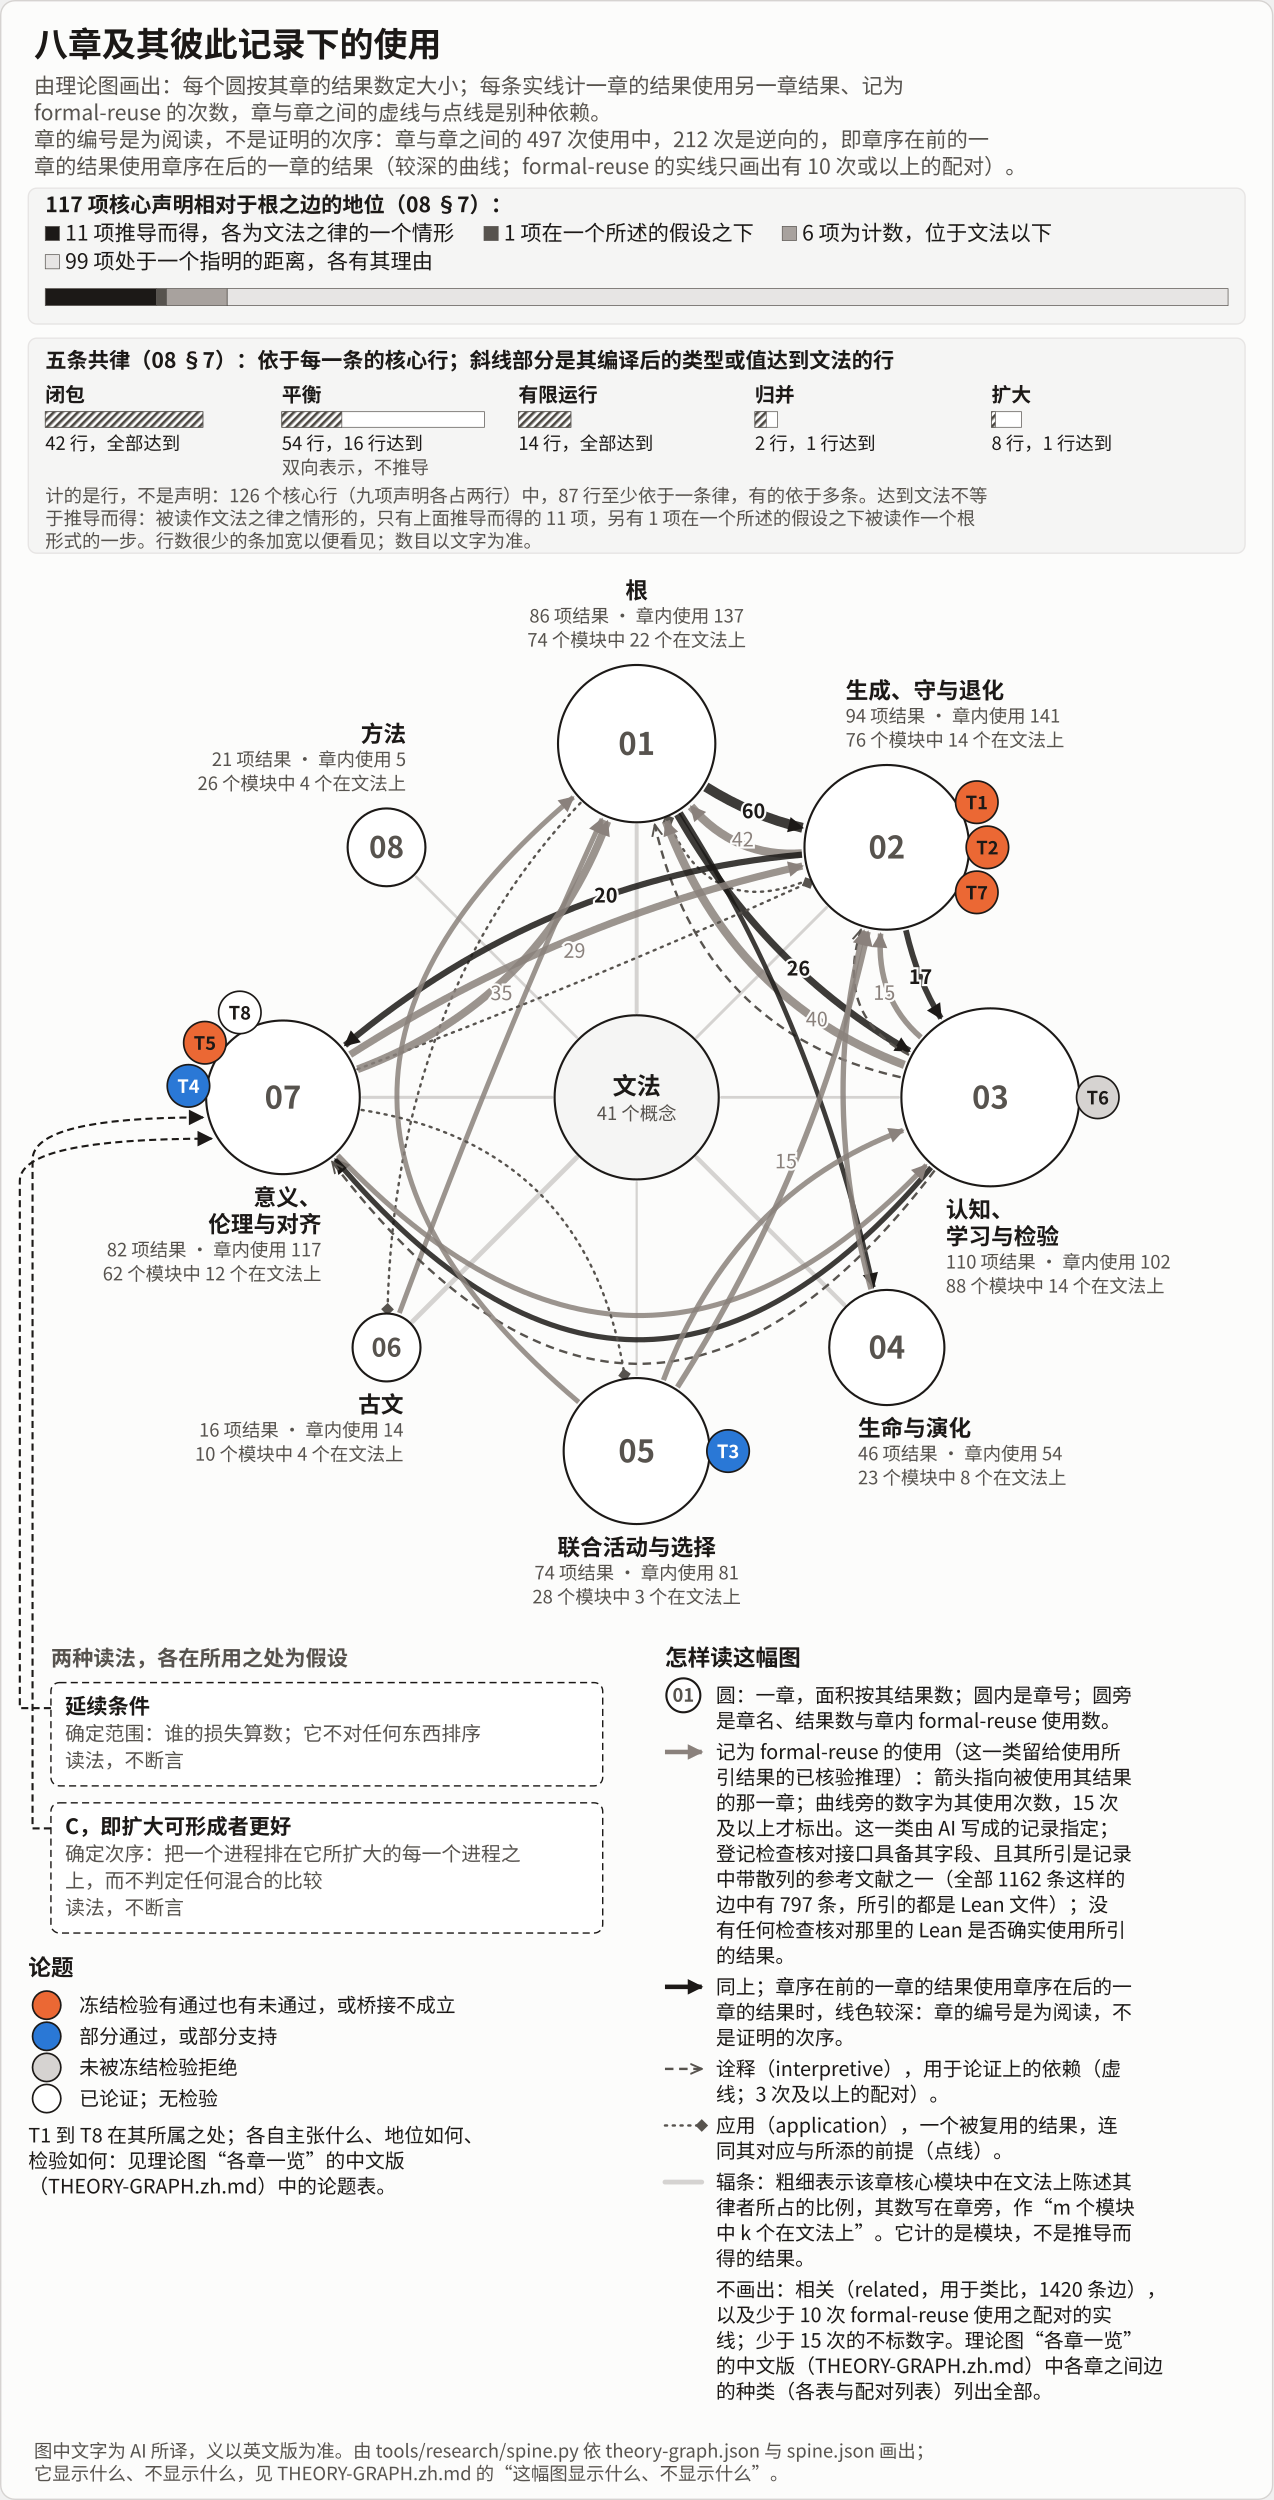
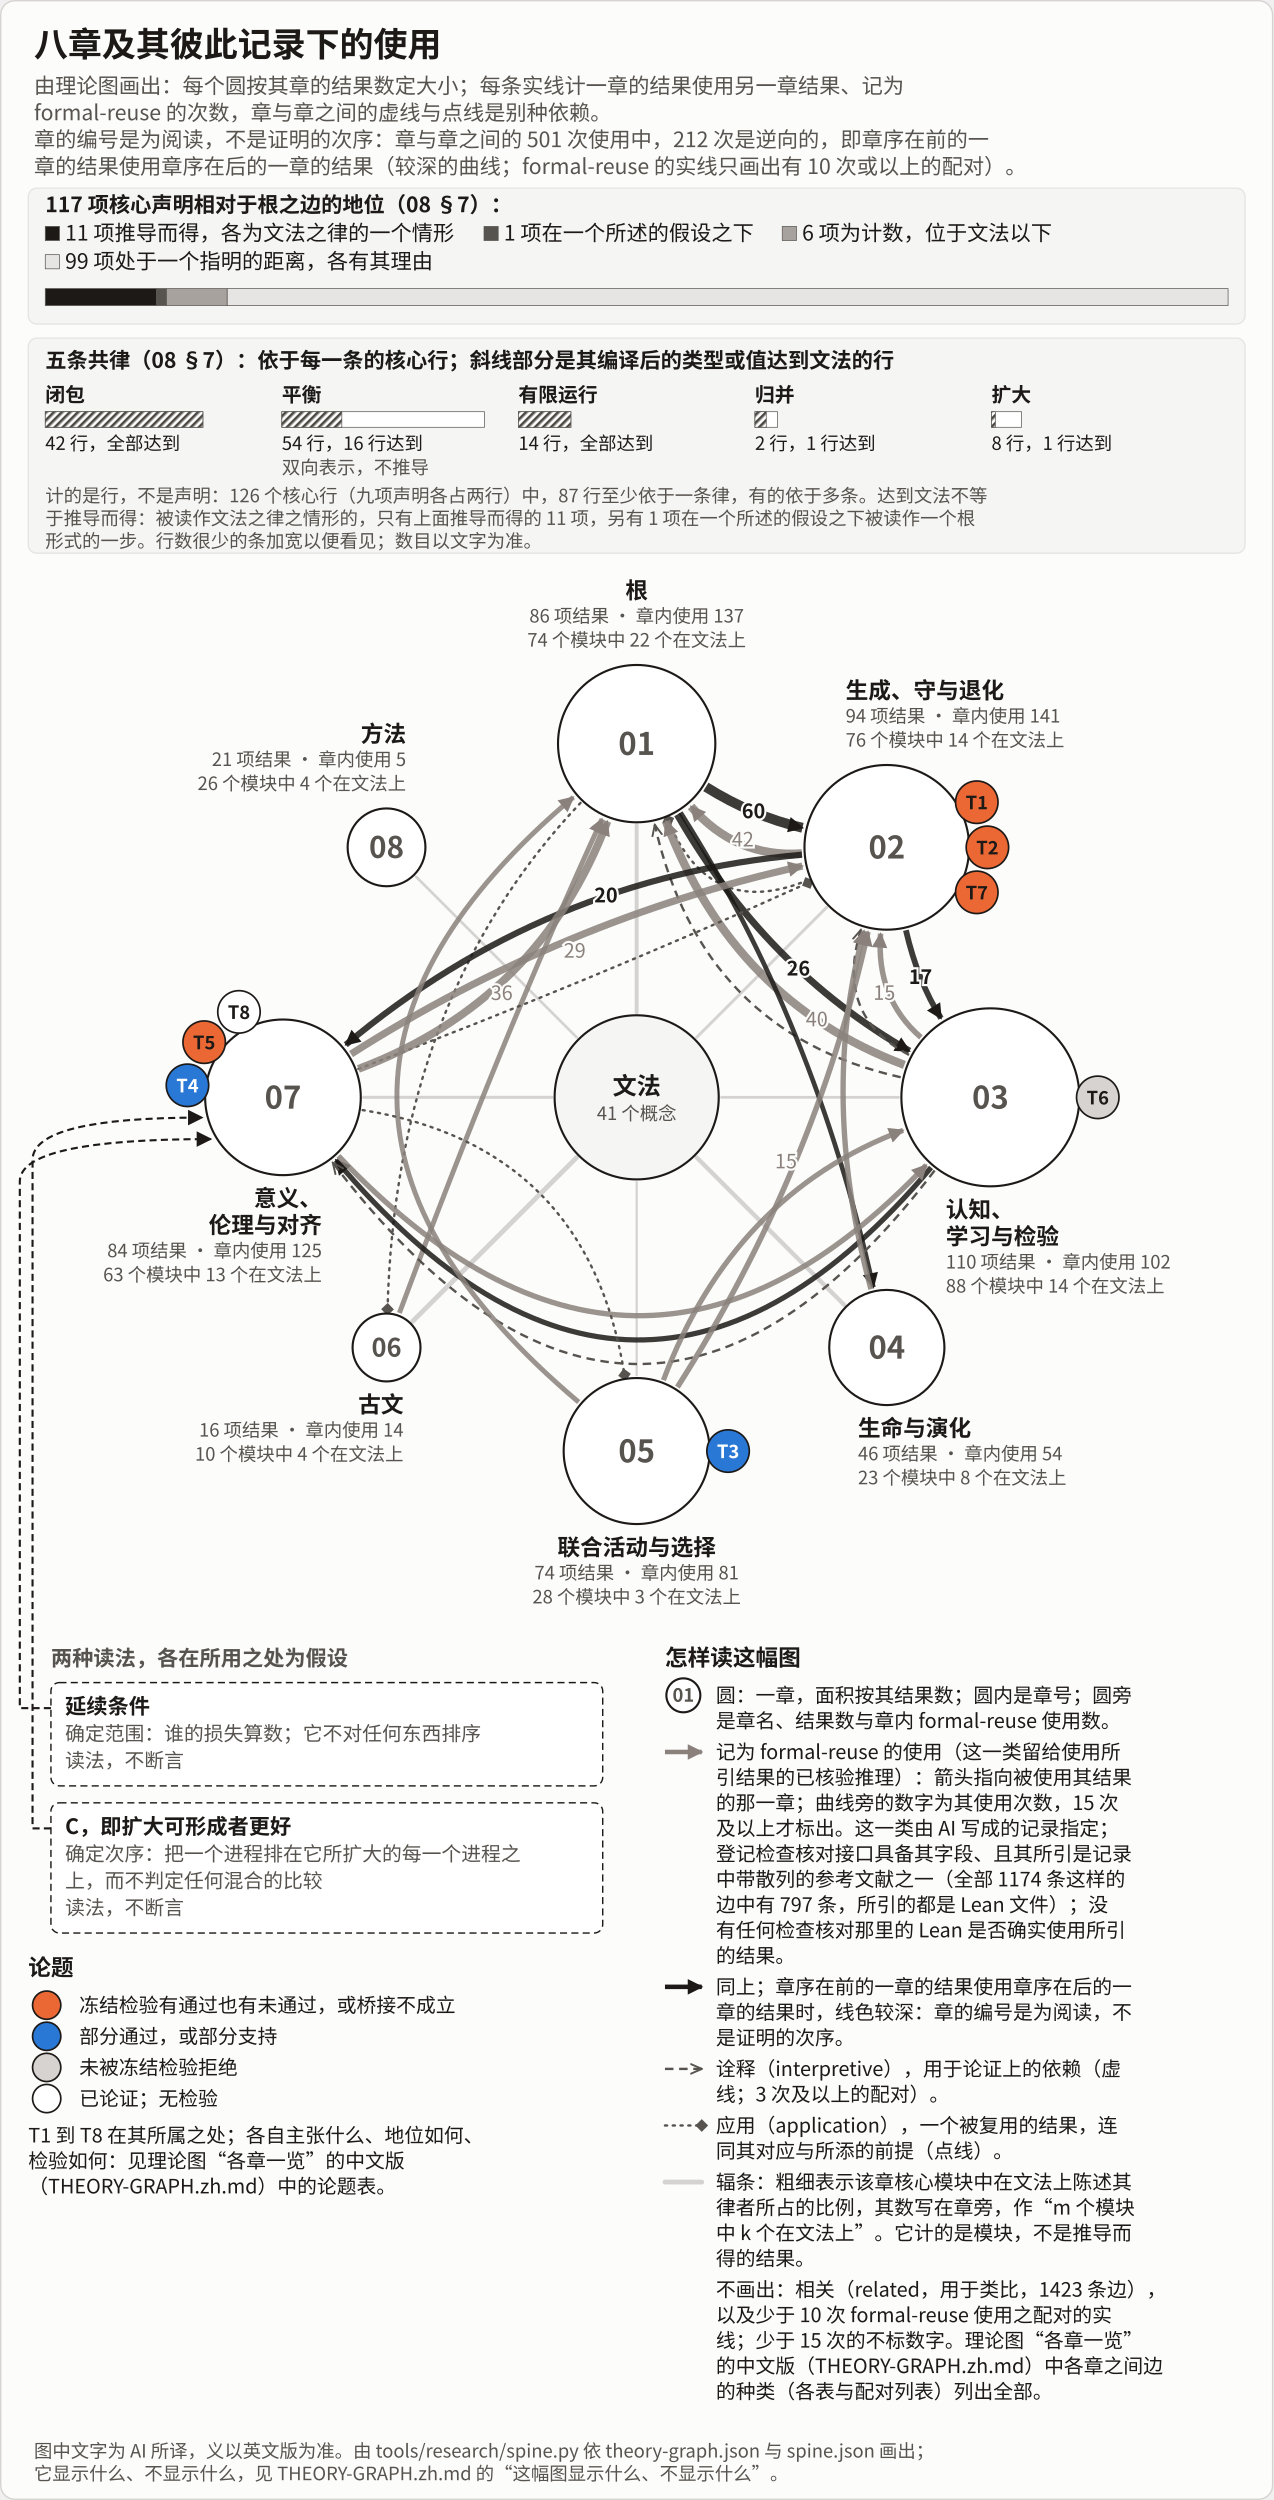
<svg xmlns="http://www.w3.org/2000/svg" viewBox="0 0 900 1767" width="900" height="1767" role="img" aria-labelledby="spine-title spine-desc" font-family="'PingFang SC', 'Hiragino Sans GB', 'Noto Sans CJK SC', 'Microsoft YaHei', sans-serif">
  <defs>
    <marker id="fwd" viewBox="0 0 10 10" refX="9" refY="5" markerWidth="11" markerHeight="11" markerUnits="userSpaceOnUse" orient="auto">
      <path d="M0,0 L10,5 L0,10 z" fill="#8a817c" />
    </marker>
    <marker id="back" viewBox="0 0 10 10" refX="9" refY="5" markerWidth="11" markerHeight="11" markerUnits="userSpaceOnUse" orient="auto">
      <path d="M0,0 L10,5 L0,10 z" fill="#1c1917" />
    </marker>
    <marker id="thin" viewBox="0 0 10 10" refX="9" refY="5" markerWidth="9" markerHeight="9" markerUnits="userSpaceOnUse" orient="auto">
      <path d="M0,1 L9,5 L0,9" fill="none" stroke="#57534e" stroke-width="1.5" />
    </marker>
    <marker id="diamond" viewBox="0 0 10 10" refX="5" refY="5" markerWidth="9" markerHeight="9" markerUnits="userSpaceOnUse" orient="auto">
      <path d="M5,0 L10,5 L5,10 L0,5 z" fill="#57534e" />
    </marker>
    <pattern id="reach" width="4" height="4" patternUnits="userSpaceOnUse" patternTransform="rotate(45)">
      <rect width="4" height="4" fill="#ffffff" />
      <rect width="2" height="4" fill="#57534e" />
    </pattern>
  </defs>
  <rect x="0.5" y="0.5" width="899" height="1766" rx="10" fill="#fcfcfb" stroke="#d6d3d1" />
  <text x="24" y="40" font-size="24" font-weight="bold" text-anchor="start" fill="#1c1917">八章及其彼此记录下的使用</text>
  <text x="24" y="66" font-size="15" text-anchor="start" fill="#57534e">由理论图画出：每个圆按其章的结果数定大小；每条实线计一章的结果使用另一章结果、记为</text>
  <text x="24" y="85" font-size="15" text-anchor="start" fill="#57534e">formal-reuse 的次数，章与章之间的虚线与点线是别种依赖。</text>
-   <text x="24" y="104" font-size="15" text-anchor="start" fill="#57534e">章的编号是为阅读，不是证明的次序：章与章之间的 497 次使用中，212 次是逆向的，即章序在前的一</text>
+   <text x="24" y="104" font-size="15" text-anchor="start" fill="#57534e">章的编号是为阅读，不是证明的次序：章与章之间的 501 次使用中，212 次是逆向的，即章序在前的一</text>
  <text x="24" y="123" font-size="15" text-anchor="start" fill="#57534e">章的结果使用章序在后的一章的结果（较深的曲线；formal-reuse 的实线只画出有 10 次或以上的配对）。</text>
  <rect x="20" y="133" width="860" height="96" rx="6" fill="#f5f5f4" stroke="#e7e5e4" />
  <text x="32" y="150" font-size="15" font-weight="bold" text-anchor="start" fill="#1c1917">117 项核心声明相对于根之边的地位（08 §7）：</text>
  <rect x="32" y="160" width="10" height="10" fill="#1c1917" stroke="#57534e" stroke-width="0.5" />
  <text x="46" y="170" font-size="15" text-anchor="start" fill="#1c1917">11 项推导而得，各为文法之律的一个情形</text>
  <rect x="342.1" y="160" width="10" height="10" fill="#57534e" stroke="#57534e" stroke-width="0.5" />
  <text x="356.1" y="170" font-size="15" text-anchor="start" fill="#1c1917">1 项在一个所述的假设之下</text>
  <rect x="552.9" y="160" width="10" height="10" fill="#a8a29e" stroke="#57534e" stroke-width="0.5" />
  <text x="566.9" y="170" font-size="15" text-anchor="start" fill="#1c1917">6 项为计数，位于文法以下</text>
  <rect x="32" y="180" width="10" height="10" fill="#e7e5e4" stroke="#57534e" stroke-width="0.5" />
  <text x="46" y="190" font-size="15" text-anchor="start" fill="#1c1917">99 项处于一个指明的距离，各有其理由</text>
  <rect x="32" y="204" width="78.6" height="12" fill="#1c1917" stroke="#57534e" stroke-width="0.5" />
  <rect x="110.6" y="204" width="7.1" height="12" fill="#57534e" stroke="#57534e" stroke-width="0.5" />
  <rect x="117.7" y="204" width="42.9" height="12" fill="#a8a29e" stroke="#57534e" stroke-width="0.5" />
  <rect x="160.6" y="204" width="707.4" height="12" fill="#e7e5e4" stroke="#57534e" stroke-width="0.5" />
  <rect x="20" y="239" width="860" height="152" rx="6" fill="#f5f5f4" stroke="#e7e5e4" />
  <text x="32" y="260" font-size="15" font-weight="bold" text-anchor="start" fill="#1c1917">五条共律（08 §7）：依于每一条的核心行；斜线部分是其编译后的类型或值达到文法的行</text>
  <text x="32" y="284" font-size="14" font-weight="bold" text-anchor="start" fill="#1c1917">闭包</text>
  <rect x="32" y="291" width="111.4" height="11" fill="#ffffff" stroke="#57534e" stroke-width="0.5" />
  <rect x="32" y="291" width="111.4" height="11" fill="url(#reach)" stroke="#57534e" stroke-width="0.5" />
  <text x="32" y="318" font-size="13" text-anchor="start" fill="#1c1917">42 行，全部达到</text>
  <text x="199.2" y="284" font-size="14" font-weight="bold" text-anchor="start" fill="#1c1917">平衡</text>
  <rect x="199.2" y="291" width="143.2" height="11" fill="#ffffff" stroke="#57534e" stroke-width="0.5" />
  <rect x="199.2" y="291" width="42.4" height="11" fill="url(#reach)" stroke="#57534e" stroke-width="0.5" />
  <text x="199.2" y="318" font-size="13" text-anchor="start" fill="#1c1917">54 行，16 行达到</text>
  <text x="199.2" y="335" font-size="13" text-anchor="start" fill="#57534e">双向表示，不推导</text>
  <text x="366.4" y="284" font-size="14" font-weight="bold" text-anchor="start" fill="#1c1917">有限运行</text>
  <rect x="366.4" y="291" width="37.1" height="11" fill="#ffffff" stroke="#57534e" stroke-width="0.5" />
  <rect x="366.4" y="291" width="37.1" height="11" fill="url(#reach)" stroke="#57534e" stroke-width="0.5" />
  <text x="366.4" y="318" font-size="13" text-anchor="start" fill="#1c1917">14 行，全部达到</text>
  <text x="533.6" y="284" font-size="14" font-weight="bold" text-anchor="start" fill="#1c1917">归并</text>
  <rect x="533.6" y="291" width="16" height="11" fill="#ffffff" stroke="#57534e" stroke-width="0.5" />
  <rect x="533.6" y="291" width="8" height="11" fill="url(#reach)" stroke="#57534e" stroke-width="0.5" />
  <text x="533.6" y="318" font-size="13" text-anchor="start" fill="#1c1917">2 行，1 行达到</text>
  <text x="700.8" y="284" font-size="14" font-weight="bold" text-anchor="start" fill="#1c1917">扩大</text>
  <rect x="700.8" y="291" width="21.2" height="11" fill="#ffffff" stroke="#57534e" stroke-width="0.5" />
  <rect x="700.8" y="291" width="2.7" height="11" fill="url(#reach)" stroke="#57534e" stroke-width="0.5" />
  <text x="700.8" y="318" font-size="13" text-anchor="start" fill="#1c1917">8 行，1 行达到</text>
  <text x="32" y="355" font-size="13" text-anchor="start" fill="#57534e">计的是行，不是声明：126 个核心行（九项声明各占两行）中，87 行至少依于一条律，有的依于多条。达到文法不等</text>
  <text x="32" y="371" font-size="13" text-anchor="start" fill="#57534e">于推导而得：被读作文法之律之情形的，只有上面推导而得的 11 项，另有 1 项在一个所述的假设之下被读作一个根</text>
  <text x="32" y="387" font-size="13" text-anchor="start" fill="#57534e">形式的一步。行数很少的条加宽以便看见；数目以文字为准。</text>
  <line x1="450" y1="583.3" x2="450" y2="715.6" stroke="#a8a29e" stroke-opacity="0.45" stroke-width="2.8" stroke-linecap="round" />
  <line x1="584.2" y1="641.4" x2="492.4" y2="733.2" stroke="#a8a29e" stroke-opacity="0.45" stroke-width="2.1" stroke-linecap="round" />
  <line x1="635.1" y1="775.6" x2="510" y2="775.6" stroke="#a8a29e" stroke-opacity="0.45" stroke-width="2" stroke-linecap="round" />
  <line x1="596.6" y1="922.2" x2="492.4" y2="818.1" stroke="#a8a29e" stroke-opacity="0.45" stroke-width="3.1" stroke-linecap="round" />
  <line x1="450" y1="972" x2="450" y2="835.6" stroke="#a8a29e" stroke-opacity="0.45" stroke-width="1.6" stroke-linecap="round" />
  <line x1="291.6" y1="934" x2="407.6" y2="818.1" stroke="#a8a29e" stroke-opacity="0.45" stroke-width="3.4" stroke-linecap="round" />
-   <line x1="256.3" y1="775.6" x2="390" y2="775.6" stroke="#a8a29e" stroke-opacity="0.45" stroke-width="2.2" stroke-linecap="round" />
+   <line x1="257" y1="775.6" x2="390" y2="775.6" stroke="#a8a29e" stroke-opacity="0.45" stroke-width="2.2" stroke-linecap="round" />
  <line x1="294.1" y1="619.7" x2="407.6" y2="733.2" stroke="#a8a29e" stroke-opacity="0.45" stroke-width="1.9" stroke-linecap="round" />
  <circle cx="450" cy="775.6" r="58" fill="#f5f5f4" stroke="#1c1917" stroke-width="1.5" />
  <text x="450" y="773.6" font-size="17" font-weight="bold" text-anchor="middle" fill="#1c1917">文法</text>
  <text x="450" y="791.6" font-size="13" text-anchor="middle" fill="#57534e">41 个概念</text>
  <path d="M498.9,556.2 Q532.3,577 567.2,585.1" fill="none" stroke="#1c1917" stroke-opacity="0.85" stroke-width="7" marker-end="url(#back)" />
  <path d="M566.8,603.2 Q520,606.6 488.4,570" fill="none" stroke="#8a817c" stroke-opacity="0.85" stroke-width="6" marker-end="url(#fwd)" />
  <path d="M571.2,622 Q501.7,650.9 472.3,579.9" fill="none" stroke="#57534e" stroke-width="1.7" stroke-dasharray="1.5 4" stroke-linecap="round" marker-end="url(#diamond)" />
  <path d="M478.7,575.7 Q541.1,684.6 642.8,742.9" fill="none" stroke="#1c1917" stroke-opacity="0.85" stroke-width="4.9" marker-end="url(#back)" />
  <path d="M639.2,752.7 Q518.4,707.2 470.7,580.5" fill="none" stroke="#8a817c" stroke-opacity="0.85" stroke-width="5.9" marker-end="url(#fwd)" />
  <path d="M636.6,761.4 Q495.8,729.8 462.8,582.9" fill="none" stroke="#57534e" stroke-width="1.7" stroke-dasharray="6 4" marker-end="url(#thin)" />
  <path d="M481,574.3 Q576,723.5 617.3,909.8" fill="none" stroke="#1c1917" stroke-opacity="0.85" stroke-width="3.3" marker-end="url(#back)" />
  <path d="M410.3,567.5 Q279.7,705.1 273.9,925.4" fill="none" stroke="#57534e" stroke-width="1.7" stroke-dasharray="1.5 4" stroke-linecap="round" marker-end="url(#diamond)" />
  <path d="M282.3,928 Q353.6,735.7 425.5,578.9" fill="none" stroke="#8a817c" stroke-opacity="0.85" stroke-width="3.5" marker-end="url(#fwd)" />
  <path d="M640.3,657.5 Q648.6,693.4 665.1,719.7" fill="none" stroke="#1c1917" stroke-opacity="0.85" stroke-width="4.1" marker-end="url(#back)" />
  <path d="M650.9,733.2 Q619,705.6 622.4,659.9" fill="none" stroke="#8a817c" stroke-opacity="0.85" stroke-width="3.9" marker-end="url(#fwd)" />
  <path d="M642.5,745.6 Q589.5,717.9 608.5,657.2" fill="none" stroke="#57534e" stroke-width="1.7" stroke-dasharray="6 4" marker-end="url(#thin)" />
-   <path d="M566.8,604.1 Q385.6,620.1 243.9,738.8" fill="none" stroke="#1c1917" stroke-opacity="0.85" stroke-width="4.4" marker-end="url(#back)" />
-   <path d="M247.5,745.4 Q397.8,649.7 567.1,612.1" fill="none" stroke="#8a817c" stroke-opacity="0.85" stroke-width="5.1" marker-end="url(#fwd)" />
-   <path d="M252.7,755.7 Q416.2,694 571,624.1" fill="none" stroke="#57534e" stroke-width="1.7" stroke-dasharray="1.5 4" stroke-linecap="round" marker-end="url(#diamond)" />
-   <path d="M658.1,825.2 Q450,1071.6 237,819.4" fill="none" stroke="#1c1917" stroke-opacity="0.85" stroke-width="3.7" marker-end="url(#back)" />
-   <path d="M660.6,827.3 Q450,1103.6 234.8,821.2" fill="none" stroke="#57534e" stroke-width="1.7" stroke-dasharray="6 4" marker-end="url(#thin)" />
-   <path d="M238.7,816.5 Q450,1039.6 654.7,823.5" fill="none" stroke="#8a817c" stroke-opacity="0.85" stroke-width="3.6" marker-end="url(#fwd)" />
+   <path d="M566.8,604.1 Q385.6,620.1 244.4,738.4" fill="none" stroke="#1c1917" stroke-opacity="0.85" stroke-width="4.4" marker-end="url(#back)" />
+   <path d="M248.1,745 Q397.8,649.7 567.1,612.1" fill="none" stroke="#8a817c" stroke-opacity="0.85" stroke-width="5.1" marker-end="url(#fwd)" />
+   <path d="M253.3,755.5 Q416.2,694 571,624.1" fill="none" stroke="#57534e" stroke-width="1.7" stroke-dasharray="1.5 4" stroke-linecap="round" marker-end="url(#diamond)" />
+   <path d="M658.1,825.2 Q450,1071.6 237.4,819.9" fill="none" stroke="#1c1917" stroke-opacity="0.85" stroke-width="3.7" marker-end="url(#back)" />
+   <path d="M660.6,827.3 Q450,1103.6 235.2,821.8" fill="none" stroke="#57534e" stroke-width="1.7" stroke-dasharray="6 4" marker-end="url(#thin)" />
+   <path d="M239.2,817 Q450,1039.6 654.7,823.5" fill="none" stroke="#8a817c" stroke-opacity="0.85" stroke-width="3.8" marker-end="url(#fwd)" />
  <path d="M615.6,911.2 Q578.8,775.6 610.7,657.9" fill="none" stroke="#8a817c" stroke-opacity="0.85" stroke-width="3.8" marker-end="url(#fwd)" />
  <path d="M409,991 Q154,775.6 405.2,563.5" fill="none" stroke="#8a817c" stroke-opacity="0.85" stroke-width="3.5" marker-end="url(#fwd)" />
  <path d="M478.8,980.4 Q576,827.8 613.5,658.6" fill="none" stroke="#8a817c" stroke-opacity="0.85" stroke-width="3.9" marker-end="url(#fwd)" />
  <path d="M468.9,975.5 Q518.4,844.1 638.3,798.9" fill="none" stroke="#8a817c" stroke-opacity="0.85" stroke-width="3.7" marker-end="url(#fwd)" />
-   <path d="M252.7,755.8 Q381.6,707.2 429.3,580.5" fill="none" stroke="#8a817c" stroke-opacity="0.85" stroke-width="5.5" marker-end="url(#fwd)" />
-   <path d="M255.6,784.5 Q415.5,810.1 441.4,971.7" fill="none" stroke="#57534e" stroke-width="1.7" stroke-dasharray="1.5 4" stroke-linecap="round" marker-end="url(#diamond)" />
+   <path d="M253.3,755.5 Q381.6,707.2 429.3,580.5" fill="none" stroke="#8a817c" stroke-opacity="0.85" stroke-width="5.6" marker-end="url(#fwd)" />
+   <path d="M256.3,784.6 Q415.5,810.1 441.4,971.7" fill="none" stroke="#57534e" stroke-width="1.7" stroke-dasharray="1.5 4" stroke-linecap="round" marker-end="url(#diamond)" />
  <circle cx="450" cy="525.6" r="55.6" fill="#ffffff" stroke="#1c1917" stroke-width="1.5" />
  <text x="450" y="533.6" font-size="22" font-weight="bold" text-anchor="middle" fill="#57534e">01</text>
  <text x="450" y="423" font-size="16" font-weight="bold" text-anchor="middle" fill="#1c1917" stroke="#fcfcfb" stroke-width="3" paint-order="stroke">根</text>
  <text x="450" y="440" font-size="13" text-anchor="middle" fill="#57534e" stroke="#fcfcfb" stroke-width="3" paint-order="stroke">86 项结果 · 章内使用 137</text>
  <text x="450" y="457" font-size="13" text-anchor="middle" fill="#57534e" stroke="#fcfcfb" stroke-width="3" paint-order="stroke">74 个模块中 22 个在文法上</text>
  <circle cx="626.8" cy="598.9" r="58.2" fill="#ffffff" stroke="#1c1917" stroke-width="1.5" />
  <text x="626.8" y="606.8" font-size="22" font-weight="bold" text-anchor="middle" fill="#57534e">02</text>
  <text x="597.7" y="493.7" font-size="16" font-weight="bold" text-anchor="start" fill="#1c1917" stroke="#fcfcfb" stroke-width="3" paint-order="stroke">生成、守与退化</text>
  <text x="597.7" y="510.7" font-size="13" text-anchor="start" fill="#57534e" stroke="#fcfcfb" stroke-width="3" paint-order="stroke">94 项结果 · 章内使用 141</text>
  <text x="597.7" y="527.7" font-size="13" text-anchor="start" fill="#57534e" stroke="#fcfcfb" stroke-width="3" paint-order="stroke">76 个模块中 14 个在文法上</text>
  <circle cx="700" cy="775.6" r="62.9" fill="#ffffff" stroke="#1c1917" stroke-width="1.5" />
  <text x="700" y="783.6" font-size="22" font-weight="bold" text-anchor="middle" fill="#57534e">03</text>
  <text x="668.5" y="860.6" font-size="16" font-weight="bold" text-anchor="start" fill="#1c1917" stroke="#fcfcfb" stroke-width="3" paint-order="stroke">认知、</text>
  <text x="668.5" y="879.6" font-size="16" font-weight="bold" text-anchor="start" fill="#1c1917" stroke="#fcfcfb" stroke-width="3" paint-order="stroke">学习与检验</text>
  <text x="668.5" y="896.6" font-size="13" text-anchor="start" fill="#57534e" stroke="#fcfcfb" stroke-width="3" paint-order="stroke">110 项结果 · 章内使用 102</text>
  <text x="668.5" y="913.6" font-size="13" text-anchor="start" fill="#57534e" stroke="#fcfcfb" stroke-width="3" paint-order="stroke">88 个模块中 14 个在文法上</text>
  <circle cx="626.8" cy="952.4" r="40.7" fill="#ffffff" stroke="#1c1917" stroke-width="1.5" />
  <text x="626.8" y="960.3" font-size="22" font-weight="bold" text-anchor="middle" fill="#57534e">04</text>
  <text x="606.4" y="1015.1" font-size="16" font-weight="bold" text-anchor="start" fill="#1c1917" stroke="#fcfcfb" stroke-width="3" paint-order="stroke">生命与演化</text>
  <text x="606.4" y="1032.1" font-size="13" text-anchor="start" fill="#57534e" stroke="#fcfcfb" stroke-width="3" paint-order="stroke">46 项结果 · 章内使用 54</text>
  <text x="606.4" y="1049.1" font-size="13" text-anchor="start" fill="#57534e" stroke="#fcfcfb" stroke-width="3" paint-order="stroke">23 个模块中 8 个在文法上</text>
  <circle cx="450" cy="1025.6" r="51.6" fill="#ffffff" stroke="#1c1917" stroke-width="1.5" />
  <text x="450" y="1033.6" font-size="22" font-weight="bold" text-anchor="middle" fill="#57534e">05</text>
  <text x="450" y="1099.3" font-size="16" font-weight="bold" text-anchor="middle" fill="#1c1917" stroke="#fcfcfb" stroke-width="3" paint-order="stroke">联合活动与选择</text>
  <text x="450" y="1116.3" font-size="13" text-anchor="middle" fill="#57534e" stroke="#fcfcfb" stroke-width="3" paint-order="stroke">74 项结果 · 章内使用 81</text>
  <text x="450" y="1133.3" font-size="13" text-anchor="middle" fill="#57534e" stroke="#fcfcfb" stroke-width="3" paint-order="stroke">28 个模块中 3 个在文法上</text>
  <circle cx="273.2" cy="952.4" r="24" fill="#ffffff" stroke="#1c1917" stroke-width="1.5" />
  <text x="273.2" y="958.9" font-size="18" font-weight="bold" text-anchor="middle" fill="#57534e">06</text>
  <text x="285.2" y="998.4" font-size="16" font-weight="bold" text-anchor="end" fill="#1c1917" stroke="#fcfcfb" stroke-width="3" paint-order="stroke">古文</text>
  <text x="285.2" y="1015.4" font-size="13" text-anchor="end" fill="#57534e" stroke="#fcfcfb" stroke-width="3" paint-order="stroke">16 项结果 · 章内使用 14</text>
  <text x="285.2" y="1032.4" font-size="13" text-anchor="end" fill="#57534e" stroke="#fcfcfb" stroke-width="3" paint-order="stroke">10 个模块中 4 个在文法上</text>
-   <circle cx="200" cy="775.6" r="54.3" fill="#ffffff" stroke="#1c1917" stroke-width="1.5" />
+   <circle cx="200" cy="775.6" r="55" fill="#ffffff" stroke="#1c1917" stroke-width="1.5" />
  <text x="200" y="783.6" font-size="22" font-weight="bold" text-anchor="middle" fill="#57534e">07</text>
-   <text x="227.2" y="852" font-size="16" font-weight="bold" text-anchor="end" fill="#1c1917" stroke="#fcfcfb" stroke-width="3" paint-order="stroke">意义、</text>
-   <text x="227.2" y="871" font-size="16" font-weight="bold" text-anchor="end" fill="#1c1917" stroke="#fcfcfb" stroke-width="3" paint-order="stroke">伦理与对齐</text>
-   <text x="227.2" y="888" font-size="13" text-anchor="end" fill="#57534e" stroke="#fcfcfb" stroke-width="3" paint-order="stroke">82 项结果 · 章内使用 117</text>
-   <text x="227.2" y="905" font-size="13" text-anchor="end" fill="#57534e" stroke="#fcfcfb" stroke-width="3" paint-order="stroke">62 个模块中 12 个在文法上</text>
+   <text x="227.5" y="852.6" font-size="16" font-weight="bold" text-anchor="end" fill="#1c1917" stroke="#fcfcfb" stroke-width="3" paint-order="stroke">意义、</text>
+   <text x="227.5" y="871.6" font-size="16" font-weight="bold" text-anchor="end" fill="#1c1917" stroke="#fcfcfb" stroke-width="3" paint-order="stroke">伦理与对齐</text>
+   <text x="227.5" y="888.6" font-size="13" text-anchor="end" fill="#57534e" stroke="#fcfcfb" stroke-width="3" paint-order="stroke">84 项结果 · 章内使用 125</text>
+   <text x="227.5" y="905.6" font-size="13" text-anchor="end" fill="#57534e" stroke="#fcfcfb" stroke-width="3" paint-order="stroke">63 个模块中 13 个在文法上</text>
  <circle cx="273.2" cy="598.9" r="27.5" fill="#ffffff" stroke="#1c1917" stroke-width="1.5" />
  <text x="273.2" y="606.4" font-size="21" font-weight="bold" text-anchor="middle" fill="#57534e">08</text>
  <text x="287" y="524.4" font-size="16" font-weight="bold" text-anchor="end" fill="#1c1917" stroke="#fcfcfb" stroke-width="3" paint-order="stroke">方法</text>
  <text x="287" y="541.4" font-size="13" text-anchor="end" fill="#57534e" stroke="#fcfcfb" stroke-width="3" paint-order="stroke">21 项结果 · 章内使用 5</text>
  <text x="287" y="558.4" font-size="13" text-anchor="end" fill="#57534e" stroke="#fcfcfb" stroke-width="3" paint-order="stroke">26 个模块中 4 个在文法上</text>
  <circle cx="690.4" cy="567" r="15" fill="#eb6834" stroke="#1c1917" stroke-width="1.2" />
  <text x="690.4" y="572" font-size="13" font-weight="bold" text-anchor="middle" fill="#1c1917">T1</text>
  <circle cx="697.9" cy="598.9" r="15" fill="#eb6834" stroke="#1c1917" stroke-width="1.2" />
  <text x="697.9" y="603.9" font-size="13" font-weight="bold" text-anchor="middle" fill="#1c1917">T2</text>
  <circle cx="690.4" cy="630.7" r="15" fill="#eb6834" stroke="#1c1917" stroke-width="1.2" />
  <text x="690.4" y="635.7" font-size="13" font-weight="bold" text-anchor="middle" fill="#1c1917">T7</text>
  <circle cx="514.6" cy="1025.6" r="15" fill="#2a78d6" stroke="#1c1917" stroke-width="1.2" />
  <text x="514.6" y="1030.6" font-size="13" font-weight="bold" text-anchor="middle" fill="#ffffff">T3</text>
-   <circle cx="133.2" cy="767.5" r="15" fill="#2a78d6" stroke="#1c1917" stroke-width="1.2" />
-   <text x="133.2" y="772.5" font-size="13" font-weight="bold" text-anchor="middle" fill="#ffffff">T4</text>
-   <circle cx="144.8" cy="737" r="15" fill="#eb6834" stroke="#1c1917" stroke-width="1.2" />
-   <text x="144.8" y="742" font-size="13" font-weight="bold" text-anchor="middle" fill="#1c1917">T5</text>
-   <circle cx="169.5" cy="715.6" r="15" fill="#ffffff" stroke="#1c1917" stroke-width="1.2" />
-   <text x="169.5" y="720.6" font-size="13" font-weight="bold" text-anchor="middle" fill="#1c1917">T8</text>
+   <circle cx="132.5" cy="767.1" r="15" fill="#2a78d6" stroke="#1c1917" stroke-width="1.2" />
+   <text x="132.5" y="772.1" font-size="13" font-weight="bold" text-anchor="middle" fill="#ffffff">T4</text>
+   <circle cx="144.3" cy="736.6" r="15" fill="#eb6834" stroke="#1c1917" stroke-width="1.2" />
+   <text x="144.3" y="741.6" font-size="13" font-weight="bold" text-anchor="middle" fill="#1c1917">T5</text>
+   <circle cx="168.9" cy="715.2" r="15" fill="#ffffff" stroke="#1c1917" stroke-width="1.2" />
+   <text x="168.9" y="720.2" font-size="13" font-weight="bold" text-anchor="middle" fill="#1c1917">T8</text>
  <circle cx="775.9" cy="775.6" r="15" fill="#d6d3d1" stroke="#1c1917" stroke-width="1.2" />
  <text x="775.9" y="780.6" font-size="13" font-weight="bold" text-anchor="middle" fill="#1c1917">T6</text>
  <text x="532.6" y="578.3" font-size="14" font-weight="bold" text-anchor="middle" fill="#1c1917" stroke="#fcfcfb" stroke-width="3" paint-order="stroke">60</text>
  <text x="525" y="598.3" font-size="14" text-anchor="middle" fill="#8a817c" stroke="#fcfcfb" stroke-width="3" paint-order="stroke">42</text>
  <text x="577.3" y="725.4" font-size="14" text-anchor="middle" fill="#8a817c" stroke="#fcfcfb" stroke-width="3" paint-order="stroke">40</text>
-   <text x="354.4" y="706.9" font-size="14" text-anchor="middle" fill="#8a817c" stroke="#fcfcfb" stroke-width="3" paint-order="stroke">35</text>
-   <text x="406" y="677" font-size="14" text-anchor="middle" fill="#8a817c" stroke="#fcfcfb" stroke-width="3" paint-order="stroke">29</text>
+   <text x="354.6" y="706.8" font-size="14" text-anchor="middle" fill="#8a817c" stroke="#fcfcfb" stroke-width="3" paint-order="stroke">36</text>
+   <text x="406.2" y="676.9" font-size="14" text-anchor="middle" fill="#8a817c" stroke="#fcfcfb" stroke-width="3" paint-order="stroke">29</text>
  <text x="564.3" y="689.5" font-size="14" font-weight="bold" text-anchor="middle" fill="#1c1917" stroke="#fcfcfb" stroke-width="3" paint-order="stroke">26</text>
-   <text x="428.2" y="637.9" font-size="14" font-weight="bold" text-anchor="middle" fill="#1c1917" stroke="#fcfcfb" stroke-width="3" paint-order="stroke">20</text>
+   <text x="428.3" y="637.8" font-size="14" font-weight="bold" text-anchor="middle" fill="#1c1917" stroke="#fcfcfb" stroke-width="3" paint-order="stroke">20</text>
  <text x="650.6" y="695.5" font-size="14" font-weight="bold" text-anchor="middle" fill="#1c1917" stroke="#fcfcfb" stroke-width="3" paint-order="stroke">17</text>
  <text x="625" y="706.7" font-size="14" text-anchor="middle" fill="#8a817c" stroke="#fcfcfb" stroke-width="3" paint-order="stroke">15</text>
  <text x="555.5" y="825.8" font-size="14" text-anchor="middle" fill="#8a817c" stroke="#fcfcfb" stroke-width="3" paint-order="stroke">15</text>
  <text x="36" y="1177.3" font-size="15" font-weight="bold" text-anchor="start" fill="#57534e">两种读法，各在所用之处为假设</text>
  <rect x="36" y="1189.256" width="390" height="73" rx="6" fill="#ffffff" stroke="#1c1917" stroke-dasharray="5 3" />
  <text x="46" y="1211.3" font-size="15" font-weight="bold" text-anchor="start" fill="#1c1917">延续条件</text>
  <text x="46" y="1230.3" font-size="14" text-anchor="start" fill="#57534e">确定范围：谁的损失算数；它不对任何东西排序</text>
  <text x="46" y="1249.3" font-size="14" text-anchor="start" fill="#57534e">读法，不断言</text>
-   <path d="M36,1207.3 L14,1207.3 L14,834.8 Q14,804.8 149.5,804.8" fill="none" stroke="#1c1917" stroke-width="1.5" stroke-dasharray="5 3" marker-end="url(#back)" />
+   <path d="M36,1207.3 L14,1207.3 L14,835.1 Q14,805.1 148.9,805.1" fill="none" stroke="#1c1917" stroke-width="1.5" stroke-dasharray="5 3" marker-end="url(#back)" />
  <rect x="36" y="1274.256" width="390" height="92" rx="6" fill="#ffffff" stroke="#1c1917" stroke-dasharray="5 3" />
  <text x="46" y="1296.3" font-size="15" font-weight="bold" text-anchor="start" fill="#1c1917">C，即扩大可形成者更好</text>
  <text x="46" y="1315.3" font-size="14" text-anchor="start" fill="#57534e">确定次序：把一个进程排在它所扩大的每一个进程之</text>
  <text x="46" y="1334.3" font-size="14" text-anchor="start" fill="#57534e">上，而不判定任何混合的比较</text>
  <text x="46" y="1353.3" font-size="14" text-anchor="start" fill="#57534e">读法，不断言</text>
-   <path d="M36,1292.3 L23,1292.3 L23,819.8 Q23,789.8 143.4,789.8" fill="none" stroke="#1c1917" stroke-width="1.5" stroke-dasharray="5 3" marker-end="url(#back)" />
+   <path d="M36,1292.3 L23,1292.3 L23,819.9 Q23,789.9 142.8,789.9" fill="none" stroke="#1c1917" stroke-width="1.5" stroke-dasharray="5 3" marker-end="url(#back)" />
  <text x="20" y="1396.3" font-size="16" font-weight="bold" text-anchor="start" fill="#1c1917">论题</text>
  <circle cx="33" cy="1417.256" r="10" fill="#eb6834" stroke="#1c1917" stroke-width="1.2" />
  <text x="56" y="1422.3" font-size="14" text-anchor="start" fill="#1c1917">冻结检验有通过也有未通过，或桥接不成立</text>
  <circle cx="33" cy="1439.256" r="10" fill="#2a78d6" stroke="#1c1917" stroke-width="1.2" />
  <text x="56" y="1444.3" font-size="14" text-anchor="start" fill="#1c1917">部分通过，或部分支持</text>
  <circle cx="33" cy="1461.256" r="10" fill="#d6d3d1" stroke="#1c1917" stroke-width="1.2" />
  <text x="56" y="1466.3" font-size="14" text-anchor="start" fill="#1c1917">未被冻结检验拒绝</text>
  <circle cx="33" cy="1483.256" r="10" fill="#ffffff" stroke="#1c1917" stroke-width="1.2" />
  <text x="56" y="1488.3" font-size="14" text-anchor="start" fill="#1c1917">已论证；无检验</text>
  <text x="20" y="1514.3" font-size="14" text-anchor="start" fill="#1c1917">T1 到 T8 在其所属之处；各自主张什么、地位如何、</text>
  <text x="20" y="1532.3" font-size="14" text-anchor="start" fill="#1c1917">检验如何：见理论图“各章一览”的中文版</text>
  <text x="20" y="1550.3" font-size="14" text-anchor="start" fill="#1c1917">（THEORY-GRAPH.zh.md）中的论题表。</text>
  <text x="470" y="1177.3" font-size="16" font-weight="bold" text-anchor="start" fill="#1c1917">怎样读这幅图</text>
  <circle cx="483" cy="1198.256" r="12" fill="#ffffff" stroke="#1c1917" stroke-width="1.5" />
  <text x="483" y="1202.8" font-size="13" font-weight="bold" text-anchor="middle" fill="#57534e">01</text>
  <text x="506" y="1203.3" font-size="14" text-anchor="start" fill="#1c1917">圆：一章，面积按其结果数；圆内是章号；圆旁</text>
  <text x="506" y="1221.3" font-size="14" text-anchor="start" fill="#1c1917">是章名、结果数与章内 formal-reuse 使用数。</text>
  <line x1="470" y1="1238.3" x2="496" y2="1238.3" stroke="#8a817c" stroke-width="3.2" marker-end="url(#fwd)" />
  <text x="506" y="1243.3" font-size="14" text-anchor="start" fill="#1c1917">记为 formal-reuse 的使用（这一类留给使用所</text>
  <text x="506" y="1261.3" font-size="14" text-anchor="start" fill="#1c1917">引结果的已核验推理）：箭头指向被使用其结果</text>
  <text x="506" y="1279.3" font-size="14" text-anchor="start" fill="#1c1917">的那一章；曲线旁的数字为其使用次数，15 次</text>
  <text x="506" y="1297.3" font-size="14" text-anchor="start" fill="#1c1917">及以上才标出。这一类由 AI 写成的记录指定；</text>
  <text x="506" y="1315.3" font-size="14" text-anchor="start" fill="#1c1917">登记检查核对接口具备其字段、且其所引是记录</text>
-   <text x="506" y="1333.3" font-size="14" text-anchor="start" fill="#1c1917">中带散列的参考文献之一（全部 1162 条这样的</text>
+   <text x="506" y="1333.3" font-size="14" text-anchor="start" fill="#1c1917">中带散列的参考文献之一（全部 1174 条这样的</text>
  <text x="506" y="1351.3" font-size="14" text-anchor="start" fill="#1c1917">边中有 797 条，所引的都是 Lean 文件）；没</text>
  <text x="506" y="1369.3" font-size="14" text-anchor="start" fill="#1c1917">有任何检查核对那里的 Lean 是否确实使用所引</text>
  <text x="506" y="1387.3" font-size="14" text-anchor="start" fill="#1c1917">的结果。</text>
  <line x1="470" y1="1404.3" x2="496" y2="1404.3" stroke="#1c1917" stroke-width="3.2" marker-end="url(#back)" />
  <text x="506" y="1409.3" font-size="14" text-anchor="start" fill="#1c1917">同上；章序在前的一章的结果使用章序在后的一</text>
  <text x="506" y="1427.3" font-size="14" text-anchor="start" fill="#1c1917">章的结果时，线色较深：章的编号是为阅读，不</text>
  <text x="506" y="1445.3" font-size="14" text-anchor="start" fill="#1c1917">是证明的次序。</text>
  <line x1="470" y1="1462.3" x2="496" y2="1462.3" stroke="#57534e" stroke-width="1.7" stroke-dasharray="6 4" marker-end="url(#thin)" />
  <text x="506" y="1467.3" font-size="14" text-anchor="start" fill="#1c1917">诠释（interpretive），用于论证上的依赖（虚</text>
  <text x="506" y="1485.3" font-size="14" text-anchor="start" fill="#1c1917">线；3 次及以上的配对）。</text>
  <line x1="470" y1="1502.3" x2="496" y2="1502.3" stroke="#57534e" stroke-width="1.7" stroke-dasharray="1.5 4" stroke-linecap="round" marker-end="url(#diamond)" />
  <text x="506" y="1507.3" font-size="14" text-anchor="start" fill="#1c1917">应用（application），一个被复用的结果，连</text>
  <text x="506" y="1525.3" font-size="14" text-anchor="start" fill="#1c1917">同其对应与所添的前提（点线）。</text>
  <line x1="470" y1="1542.3" x2="496" y2="1542.3" stroke="#a8a29e" stroke-opacity="0.45" stroke-width="3.4" stroke-linecap="round" />
  <text x="506" y="1547.3" font-size="14" text-anchor="start" fill="#1c1917">辐条：粗细表示该章核心模块中在文法上陈述其</text>
  <text x="506" y="1565.3" font-size="14" text-anchor="start" fill="#1c1917">律者所占的比例，其数写在章旁，作“m 个模块</text>
  <text x="506" y="1583.3" font-size="14" text-anchor="start" fill="#1c1917">中 k 个在文法上”。它计的是模块，不是推导而</text>
  <text x="506" y="1601.3" font-size="14" text-anchor="start" fill="#1c1917">得的结果。</text>
-   <text x="506" y="1623.3" font-size="14" text-anchor="start" fill="#1c1917">不画出：相关（related，用于类比，1420 条边），</text>
+   <text x="506" y="1623.3" font-size="14" text-anchor="start" fill="#1c1917">不画出：相关（related，用于类比，1423 条边），</text>
  <text x="506" y="1641.3" font-size="14" text-anchor="start" fill="#1c1917">以及少于 10 次 formal-reuse 使用之配对的实</text>
  <text x="506" y="1659.3" font-size="14" text-anchor="start" fill="#1c1917">线；少于 15 次的不标数字。理论图“各章一览”</text>
  <text x="506" y="1677.3" font-size="14" text-anchor="start" fill="#1c1917">的中文版（THEORY-GRAPH.zh.md）中各章之间边</text>
  <text x="506" y="1695.3" font-size="14" text-anchor="start" fill="#1c1917">的种类（各表与配对列表）列出全部。</text>
  <text x="24" y="1737" font-size="13" text-anchor="start" fill="#57534e">图中文字为 AI 所译，义以英文版为准。由 tools/research/spine.py 依 theory-graph.json 与 spine.json 画出；</text>
  <text x="24" y="1753" font-size="13" text-anchor="start" fill="#57534e">它显示什么、不显示什么，见 THEORY-GRAPH.zh.md 的“这幅图显示什么、不显示什么”。</text>
</svg>
